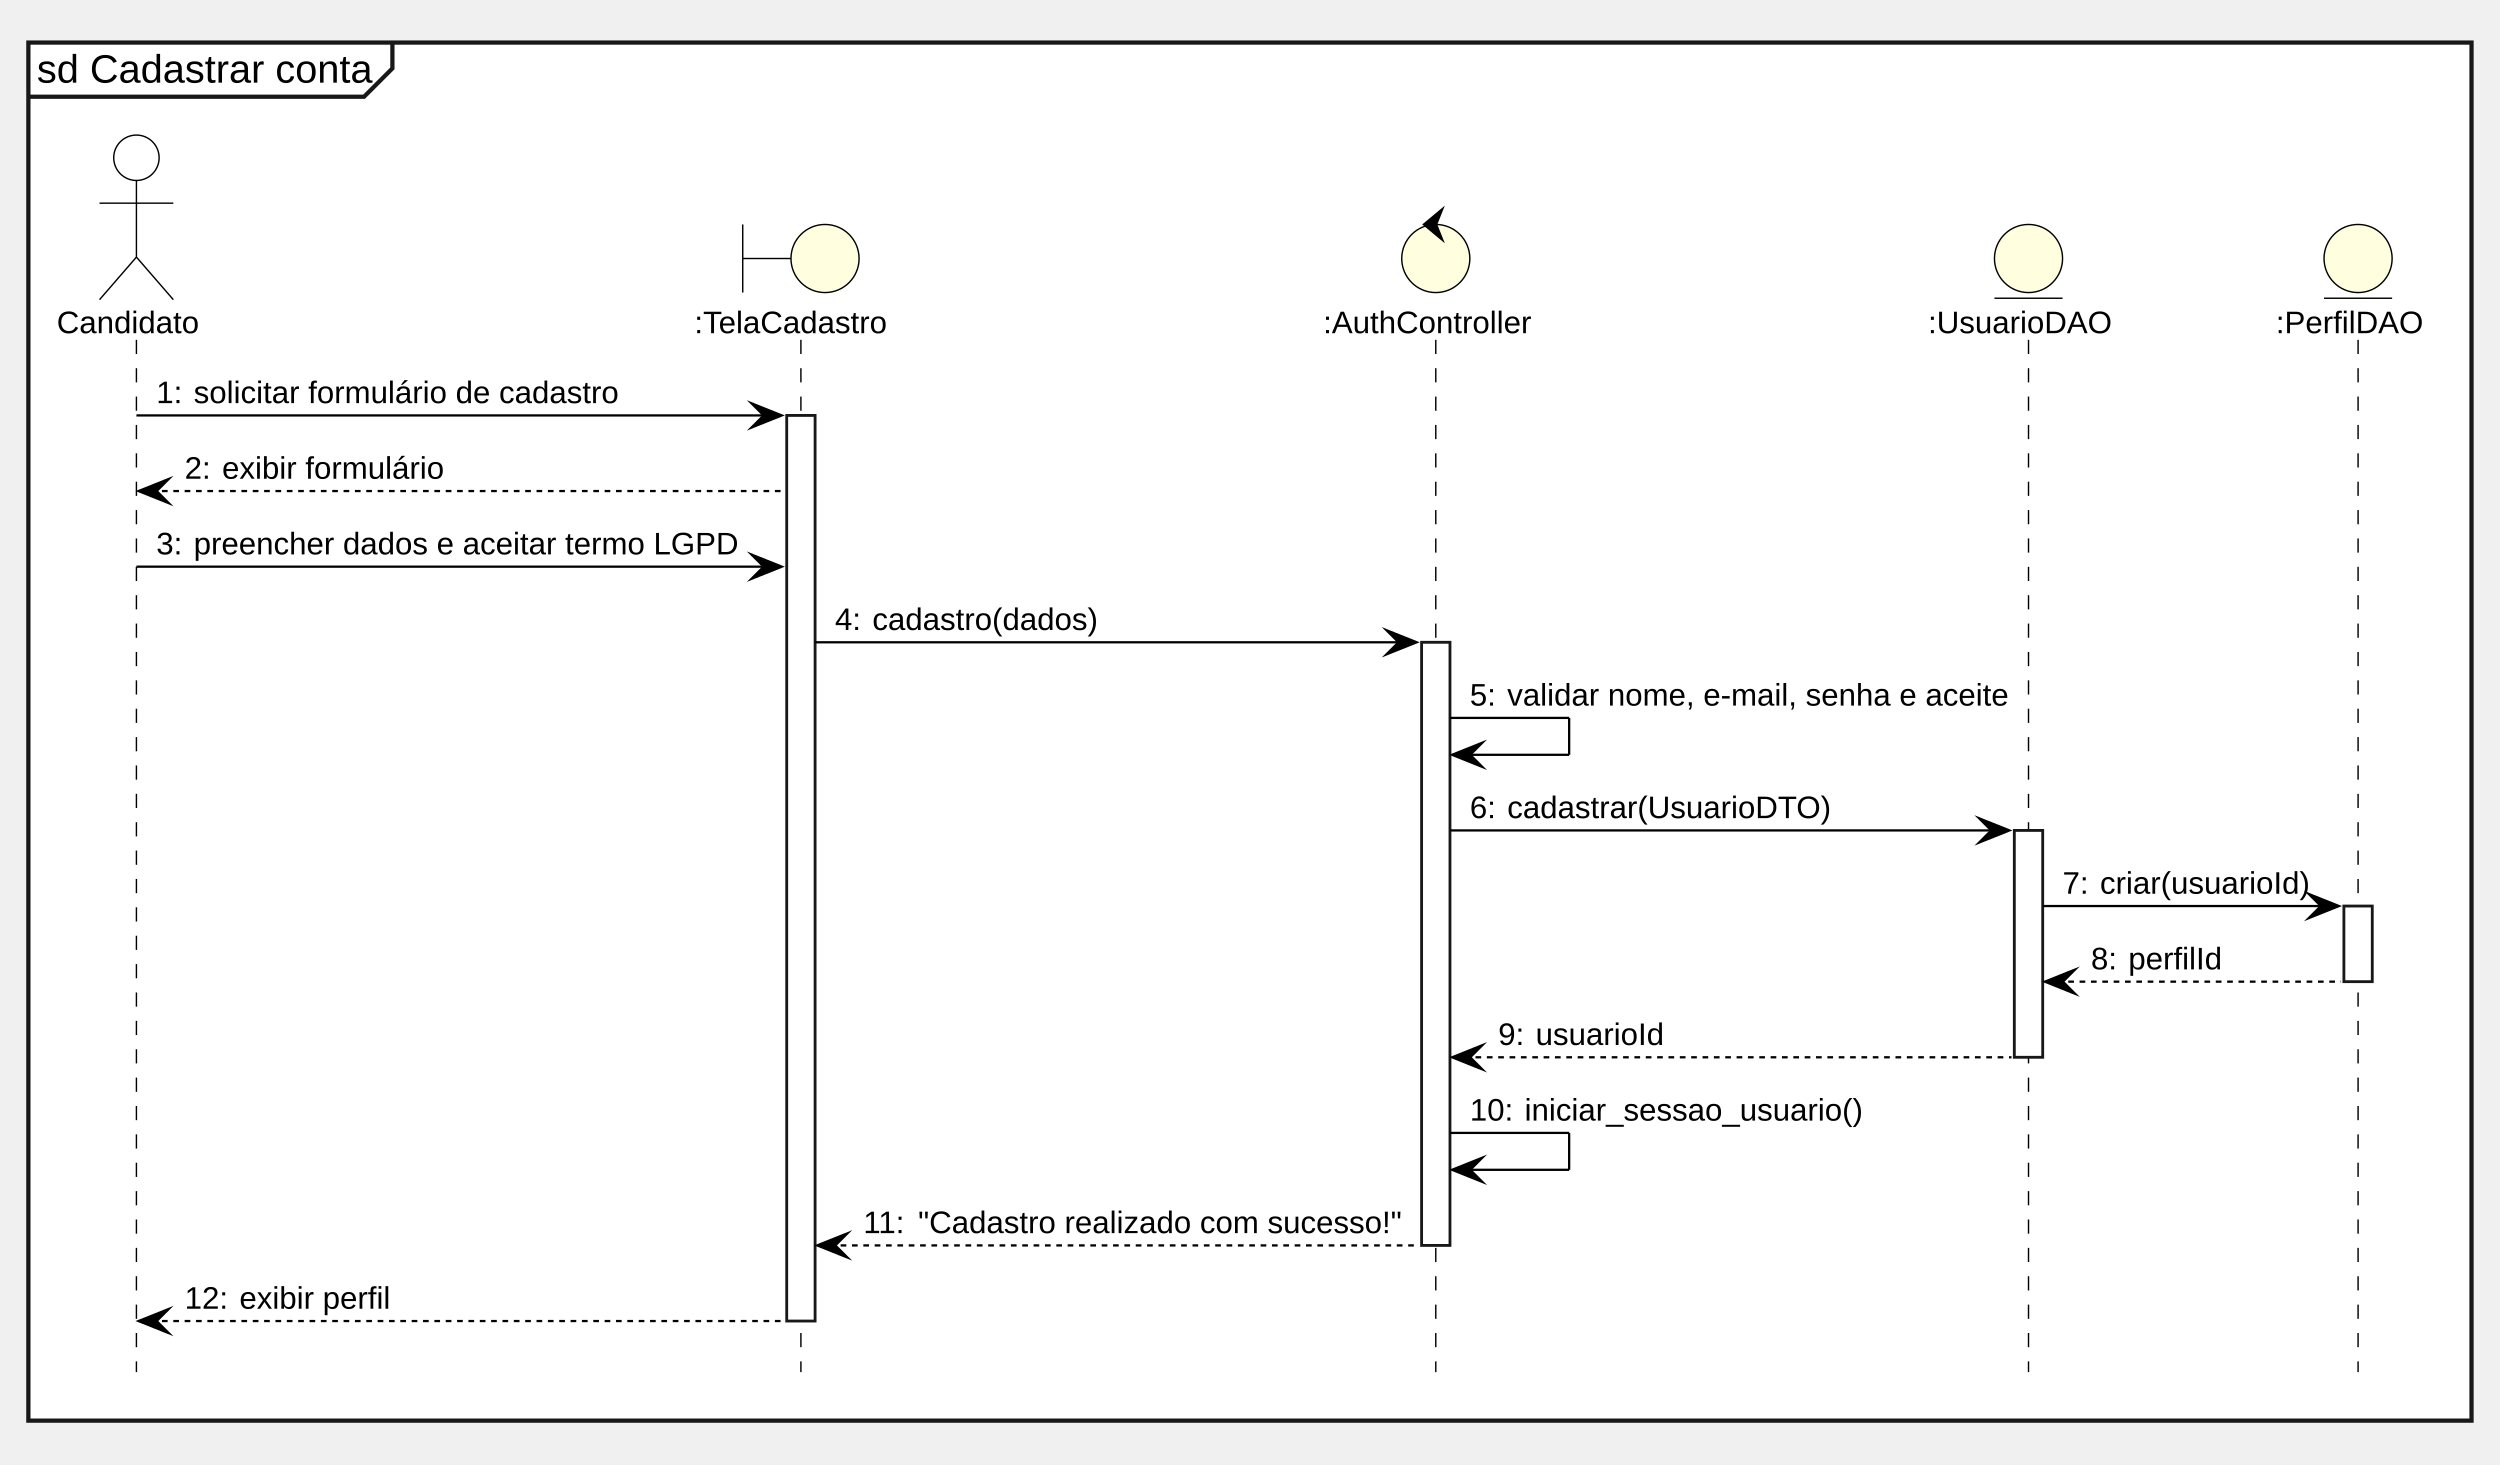
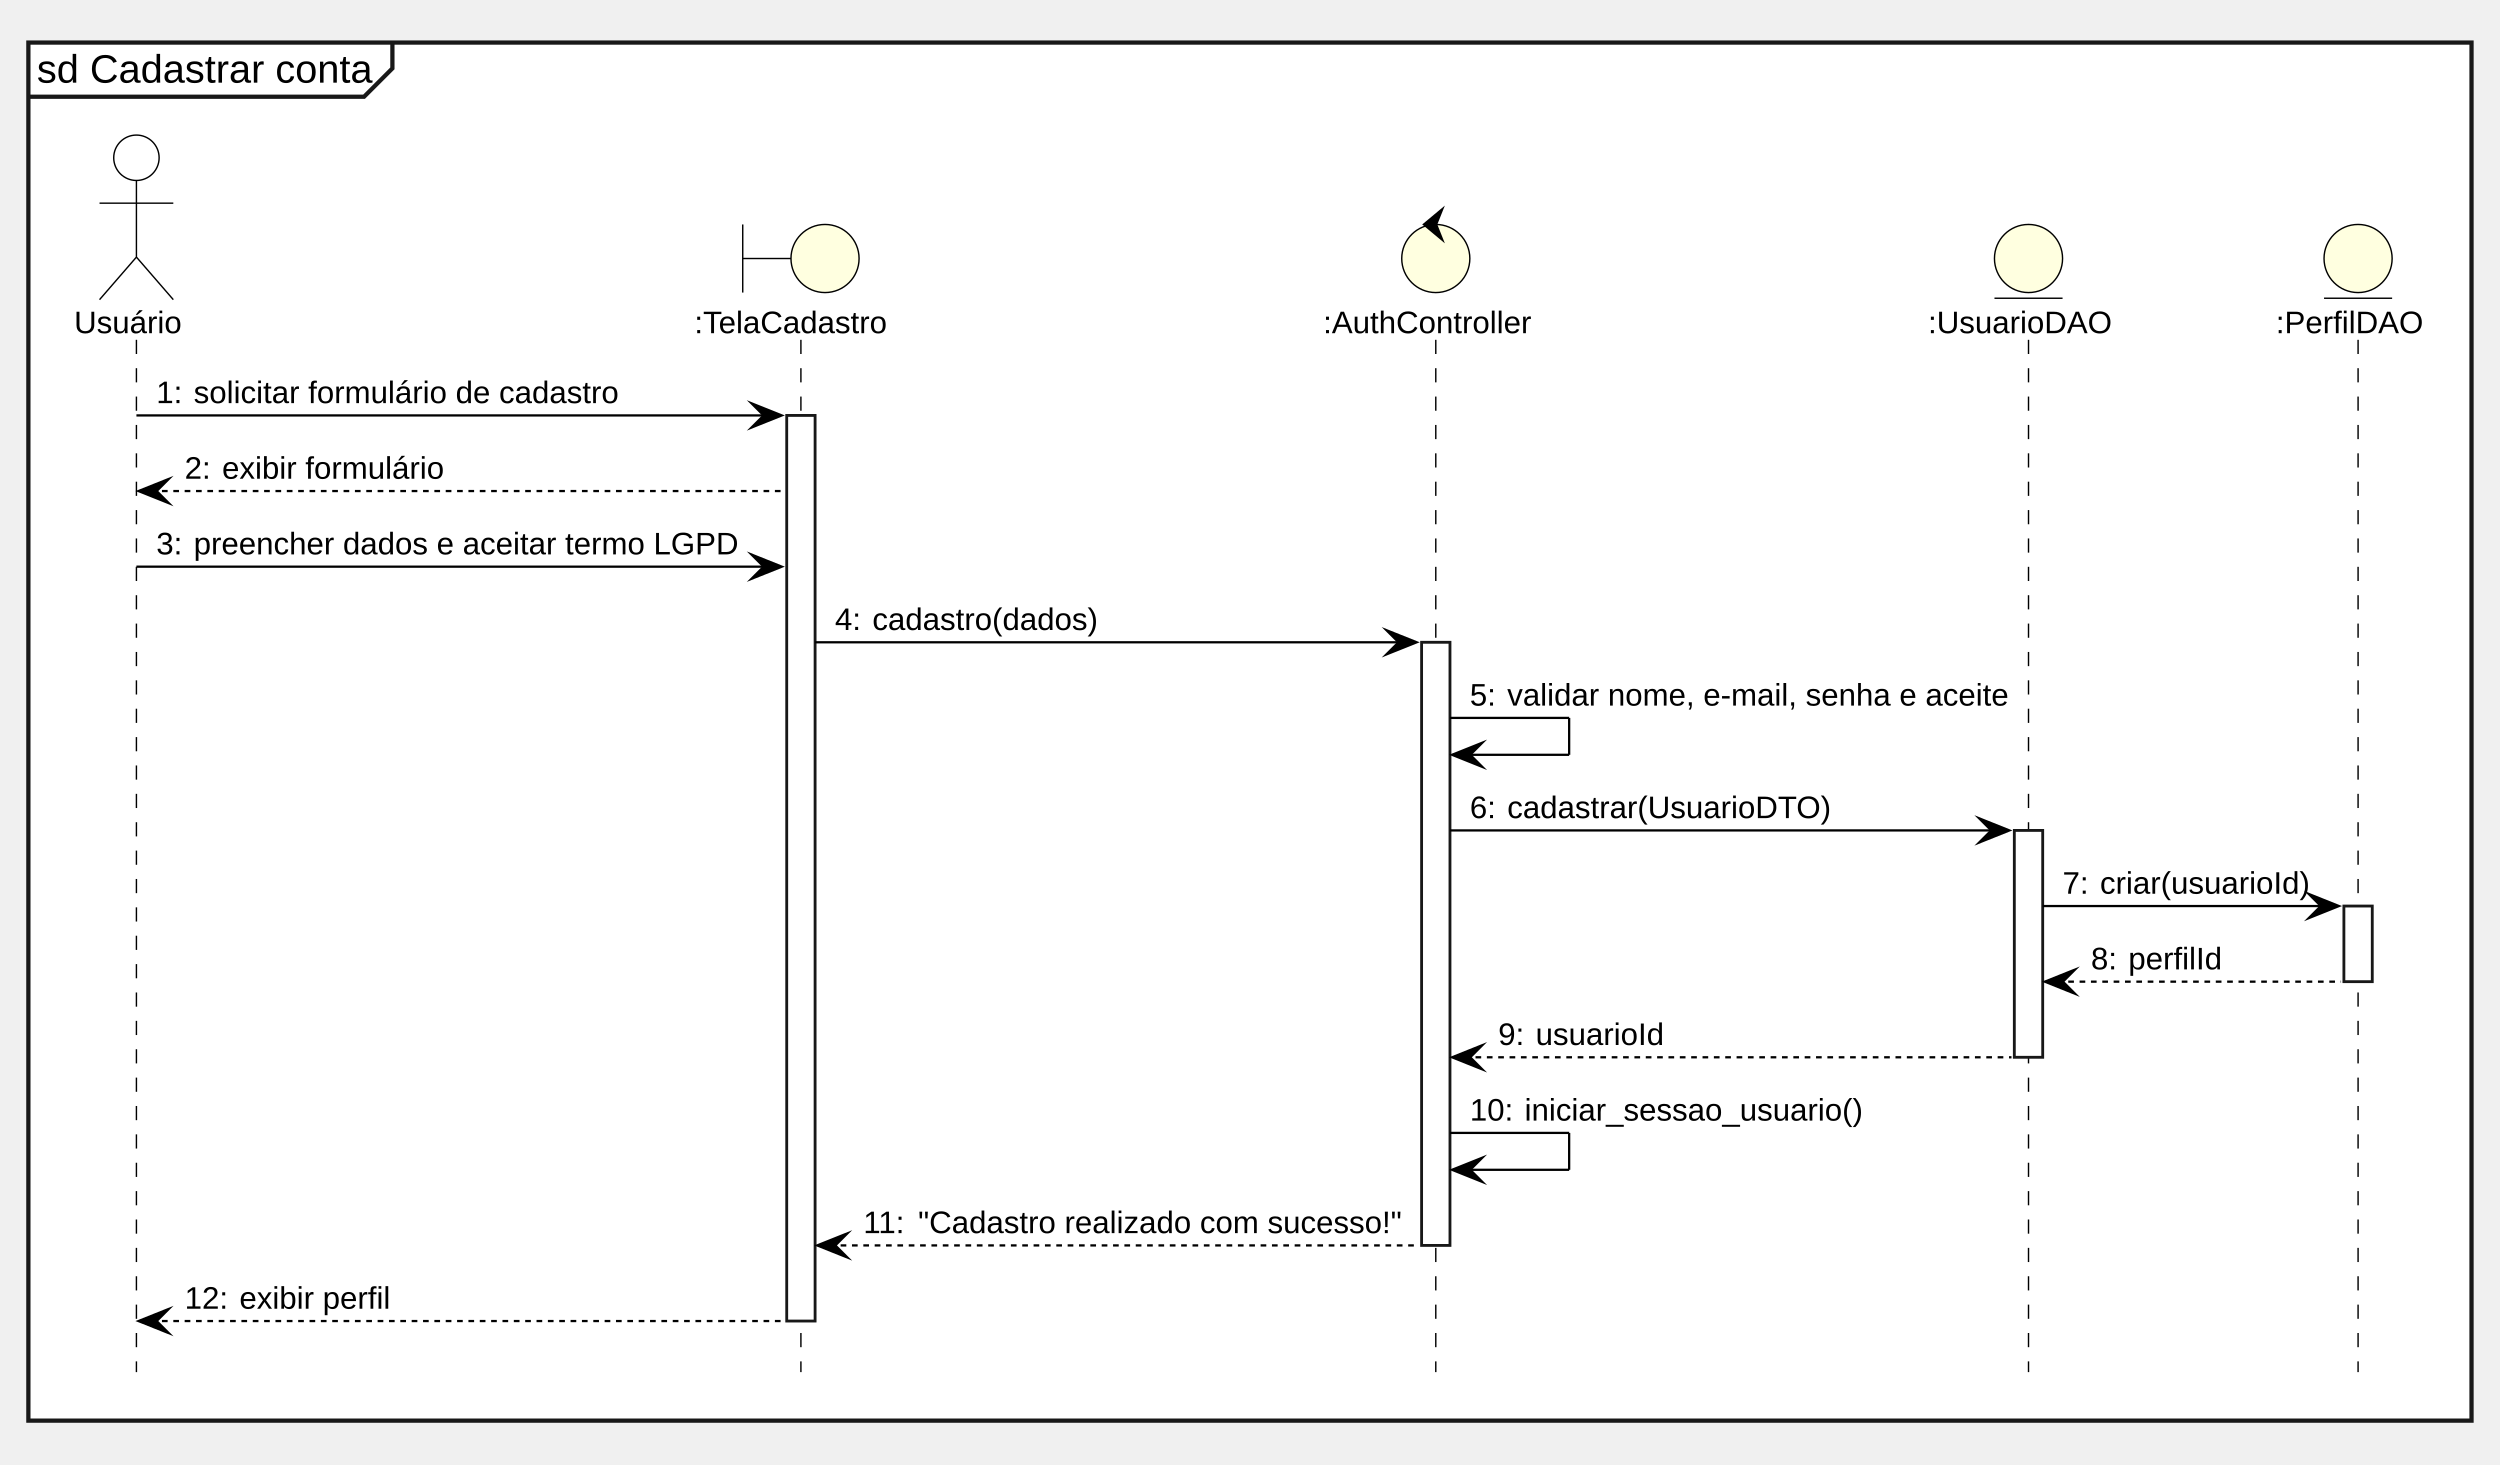
<svg xmlns="http://www.w3.org/2000/svg" version="1.1" data-diagram-type="SEQUENCE" style="width:881px;height:516px;background:#FFFFFF;" width="881px" height="516px" viewBox="0 0 881 516" zoomAndPan="magnify" preserveAspectRatio="none" contentStyleType="text/css">
  <defs />
  <g font-family="sans-serif" lengthAdjust="spacing">
    <rect x="10" y="15" width="860.965" height="485.633" fill="#FFF" style="stroke:#181818;stroke-width:1.5;" />
    <path d="M138.282,15 L138.282,24.099 L128.282,34.099 L10,34.099" style="stroke:#181818;stroke-width:1.5;" fill="none" />
    <text x="13" y="29.132" fill="#000" font-size="14" textLength="118.282" font-family="Arial">sd Cadastrar conta</text>
    <g>
      <rect x="44.575" y="119.748" width="8" height="363.787" fill="#000" fill-opacity="0" />
      <line x1="48.075" y1="119.748" x2="48.075" y2="483.535" style="stroke:#000;stroke-width:0.5;stroke-dasharray:5,5;" />
    </g>
    <g>
      <rect x="278.739" y="119.748" width="8" height="363.787" fill="#000" fill-opacity="0" />
      <line x1="282.239" y1="119.748" x2="282.239" y2="483.535" style="stroke:#000;stroke-width:0.5;stroke-dasharray:5,5;" />
    </g>
    <g>
      <rect x="277.239" y="146.396" width="10" height="319.138" fill="#FFF" style="stroke:#181818;stroke-width:1;" />
    </g>
    <g>
      <rect x="502.471" y="119.748" width="8" height="363.787" fill="#000" fill-opacity="0" />
      <line x1="505.971" y1="119.748" x2="505.971" y2="483.535" style="stroke:#000;stroke-width:0.5;stroke-dasharray:5,5;" />
    </g>
    <g>
      <rect x="500.971" y="226.343" width="10" height="212.542" fill="#FFF" style="stroke:#181818;stroke-width:1;" />
    </g>
    <g>
      <rect x="711.348" y="119.748" width="8" height="363.787" fill="#000" fill-opacity="0" />
      <line x1="714.848" y1="119.748" x2="714.848" y2="483.535" style="stroke:#000;stroke-width:0.5;stroke-dasharray:5,5;" />
    </g>
    <g>
      <rect x="709.848" y="292.641" width="10" height="79.947" fill="#FFF" style="stroke:#181818;stroke-width:1;" />
    </g>
    <g>
      <rect x="827.488" y="119.748" width="8" height="363.787" fill="#000" fill-opacity="0" />
      <line x1="830.988" y1="119.748" x2="830.988" y2="483.535" style="stroke:#000;stroke-width:0.5;stroke-dasharray:5,5;" />
    </g>
    <g>
      <rect x="825.988" y="319.29" width="10" height="26.649" fill="#FFF" style="stroke:#181818;stroke-width:1;" />
    </g>
-     <text x="20" y="117.417" fill="#000" font-size="11" textLength="50.15" font-family="Arial">Candidato</text>
+     <text x="26.121" y="117.417" fill="#000" font-size="11" textLength="37.907" font-family="Arial">Usuário</text>
    <ellipse cx="48.075" cy="55.599" rx="8" ry="8" fill="#FFF" style="stroke:#000;stroke-width:0.5;" />
    <path d="M48.075,63.599 L48.075,90.599 M35.075,71.599 L61.075,71.599 M48.075,90.599 L35.075,105.599 M48.075,90.599 L61.075,105.599" style="stroke:#000;stroke-width:0.5;" fill="none" />
    <text x="244.694" y="117.417" fill="#000" font-size="11" textLength="69.088" font-family="Arial">:TelaCadastro</text>
    <path d="M261.739,79.099 L261.739,103.099 M261.739,91.099 L278.739,91.099" style="stroke:#000;stroke-width:0.5;" fill="none" />
    <ellipse cx="290.739" cy="91.099" rx="12" ry="12" fill="#FFFFE0" style="stroke:#000;stroke-width:0.5;" />
    <text x="466.286" y="117.417" fill="#000" font-size="11" textLength="73.369" font-family="Arial">:AuthController</text>
    <ellipse cx="505.971" cy="91.099" rx="12" ry="12" fill="#FFFFE0" style="stroke:#000;stroke-width:0.5;" />
    <polygon points="501.971,79.099,507.971,74.099,505.971,79.099,507.971,84.099,501.971,79.099" fill="#000" style="stroke:#000;stroke-width:1;stroke-linejoin:miter;stroke-miterlimit:10;" />
    <text x="679.45" y="117.417" fill="#000" font-size="11" textLength="64.797" font-family="Arial">:UsuarioDAO</text>
    <ellipse cx="714.848" cy="91.099" rx="12" ry="12" fill="#FFFFE0" style="stroke:#000;stroke-width:0.5;" />
    <line x1="702.848" y1="105.099" x2="726.848" y2="105.099" style="stroke:#000;stroke-width:0.5;" />
    <text x="802.01" y="117.417" fill="#000" font-size="11" textLength="51.955" font-family="Arial">:PerfilDAO</text>
    <ellipse cx="830.988" cy="91.099" rx="12" ry="12" fill="#FFFFE0" style="stroke:#000;stroke-width:0.5;" />
    <line x1="818.988" y1="105.099" x2="842.988" y2="105.099" style="stroke:#000;stroke-width:0.5;" />
    <polygon points="265.239,142.396,275.239,146.396,265.239,150.396,269.239,146.396" fill="#000" style="stroke:#000;stroke-width:1;stroke-linejoin:miter;stroke-miterlimit:10;" />
    <line x1="48.075" y1="146.396" x2="271.239" y2="146.396" style="stroke:#000;stroke-width:0.8;" />
    <text x="55.075" y="142.065" fill="#000" font-size="11" textLength="9.174" font-family="Arial">1:</text>
    <text x="68.249" y="142.065" fill="#000" font-size="11" textLength="149.784" font-family="Arial">solicitar formulário de cadastro</text>
    <polygon points="59.075,169.045,49.075,173.045,59.075,177.045,55.075,173.045" fill="#000" style="stroke:#000;stroke-width:1;stroke-linejoin:miter;stroke-miterlimit:10;" />
    <line x1="53.075" y1="173.045" x2="276.239" y2="173.045" style="stroke:#000;stroke-width:0.8;stroke-dasharray:2,2;" />
    <text x="65.075" y="168.714" fill="#000" font-size="11" textLength="9.174" font-family="Arial">2:</text>
    <text x="78.249" y="168.714" fill="#000" font-size="11" textLength="78.246" font-family="Arial">exibir formulário</text>
    <polygon points="265.239,195.694,275.239,199.694,265.239,203.694,269.239,199.694" fill="#000" style="stroke:#000;stroke-width:1;stroke-linejoin:miter;stroke-miterlimit:10;" />
    <line x1="48.075" y1="199.694" x2="271.239" y2="199.694" style="stroke:#000;stroke-width:0.8;" />
    <text x="55.075" y="195.363" fill="#000" font-size="11" textLength="9.174" font-family="Arial">3:</text>
    <text x="68.249" y="195.363" fill="#000" font-size="11" textLength="191.99" font-family="Arial">preencher dados e aceitar termo LGPD</text>
    <polygon points="488.971,222.343,498.971,226.343,488.971,230.343,492.971,226.343" fill="#000" style="stroke:#000;stroke-width:1;stroke-linejoin:miter;stroke-miterlimit:10;" />
    <line x1="287.239" y1="226.343" x2="494.971" y2="226.343" style="stroke:#000;stroke-width:0.8;" />
    <text x="294.239" y="222.012" fill="#000" font-size="11" textLength="9.174" font-family="Arial">4:</text>
    <text x="307.412" y="222.012" fill="#000" font-size="11" textLength="79.487" font-family="Arial">cadastro(dados)</text>
    <line x1="510.971" y1="252.992" x2="552.971" y2="252.992" style="stroke:#000;stroke-width:0.8;" />
    <line x1="552.971" y1="252.992" x2="552.971" y2="265.992" style="stroke:#000;stroke-width:0.8;" />
    <line x1="511.971" y1="265.992" x2="552.971" y2="265.992" style="stroke:#000;stroke-width:0.8;" />
    <polygon points="521.971,261.992,511.971,265.992,521.971,269.992,517.971,265.992" fill="#000" style="stroke:#000;stroke-width:1;stroke-linejoin:miter;stroke-miterlimit:10;" />
    <text x="517.971" y="248.661" fill="#000" font-size="11" textLength="9.174" font-family="Arial">5:</text>
    <text x="531.145" y="248.661" fill="#000" font-size="11" textLength="176.704" font-family="Arial">validar nome, e-mail, senha e aceite</text>
    <polygon points="697.848,288.641,707.848,292.641,697.848,296.641,701.848,292.641" fill="#000" style="stroke:#000;stroke-width:1;stroke-linejoin:miter;stroke-miterlimit:10;" />
    <line x1="510.971" y1="292.641" x2="703.848" y2="292.641" style="stroke:#000;stroke-width:0.8;" />
    <text x="517.971" y="288.31" fill="#000" font-size="11" textLength="9.174" font-family="Arial">6:</text>
    <text x="531.145" y="288.31" fill="#000" font-size="11" textLength="114.302" font-family="Arial">cadastrar(UsuarioDTO)</text>
    <polygon points="813.988,315.29,823.988,319.29,813.988,323.29,817.988,319.29" fill="#000" style="stroke:#000;stroke-width:1;stroke-linejoin:miter;stroke-miterlimit:10;" />
    <line x1="719.848" y1="319.29" x2="819.988" y2="319.29" style="stroke:#000;stroke-width:0.8;" />
    <text x="726.848" y="314.959" fill="#000" font-size="11" textLength="9.174" font-family="Arial">7:</text>
    <text x="740.022" y="314.959" fill="#000" font-size="11" textLength="73.965" font-family="Arial">criar(usuarioId)</text>
    <polygon points="730.848,341.939,720.848,345.939,730.848,349.939,726.848,345.939" fill="#000" style="stroke:#000;stroke-width:1;stroke-linejoin:miter;stroke-miterlimit:10;" />
    <line x1="724.848" y1="345.939" x2="824.988" y2="345.939" style="stroke:#000;stroke-width:0.8;stroke-dasharray:2,2;" />
    <text x="736.848" y="341.608" fill="#000" font-size="11" textLength="9.174" font-family="Arial">8:</text>
    <text x="750.022" y="341.608" fill="#000" font-size="11" textLength="33.016" font-family="Arial">perfilId</text>
    <polygon points="521.971,368.588,511.971,372.588,521.971,376.588,517.971,372.588" fill="#000" style="stroke:#000;stroke-width:1;stroke-linejoin:miter;stroke-miterlimit:10;" />
    <line x1="515.971" y1="372.588" x2="708.848" y2="372.588" style="stroke:#000;stroke-width:0.8;stroke-dasharray:2,2;" />
    <text x="527.971" y="368.257" fill="#000" font-size="11" textLength="9.174" font-family="Arial">9:</text>
    <text x="541.145" y="368.257" fill="#000" font-size="11" textLength="45.251" font-family="Arial">usuarioId</text>
    <line x1="510.971" y1="399.237" x2="552.971" y2="399.237" style="stroke:#000;stroke-width:0.8;" />
    <line x1="552.971" y1="399.237" x2="552.971" y2="412.237" style="stroke:#000;stroke-width:0.8;" />
    <line x1="511.971" y1="412.237" x2="552.971" y2="412.237" style="stroke:#000;stroke-width:0.8;" />
    <polygon points="521.971,408.237,511.971,412.237,521.971,416.237,517.971,412.237" fill="#000" style="stroke:#000;stroke-width:1;stroke-linejoin:miter;stroke-miterlimit:10;" />
    <text x="517.971" y="394.906" fill="#000" font-size="11" textLength="15.292" font-family="Arial">10:</text>
    <text x="537.262" y="394.906" fill="#000" font-size="11" textLength="119.222" font-family="Arial">iniciar_sessao_usuario()</text>
    <polygon points="298.239,434.886,288.239,438.886,298.239,442.886,294.239,438.886" fill="#000" style="stroke:#000;stroke-width:1;stroke-linejoin:miter;stroke-miterlimit:10;" />
    <line x1="292.239" y1="438.886" x2="499.971" y2="438.886" style="stroke:#000;stroke-width:0.8;stroke-dasharray:2,2;" />
    <text x="304.239" y="434.555" fill="#000" font-size="11" textLength="15.292" font-family="Arial">11:</text>
    <text x="323.53" y="434.555" fill="#000" font-size="11" textLength="170.441" font-family="Arial">"Cadastro realizado com sucesso!"</text>
    <polygon points="59.075,461.535,49.075,465.535,59.075,469.535,55.075,465.535" fill="#000" style="stroke:#000;stroke-width:1;stroke-linejoin:miter;stroke-miterlimit:10;" />
    <line x1="53.075" y1="465.535" x2="276.239" y2="465.535" style="stroke:#000;stroke-width:0.8;stroke-dasharray:2,2;" />
    <text x="65.075" y="461.204" fill="#000" font-size="11" textLength="15.292" font-family="Arial">12:</text>
    <text x="84.366" y="461.204" fill="#000" font-size="11" textLength="53.185" font-family="Arial">exibir perfil</text>
  </g>
</svg>
